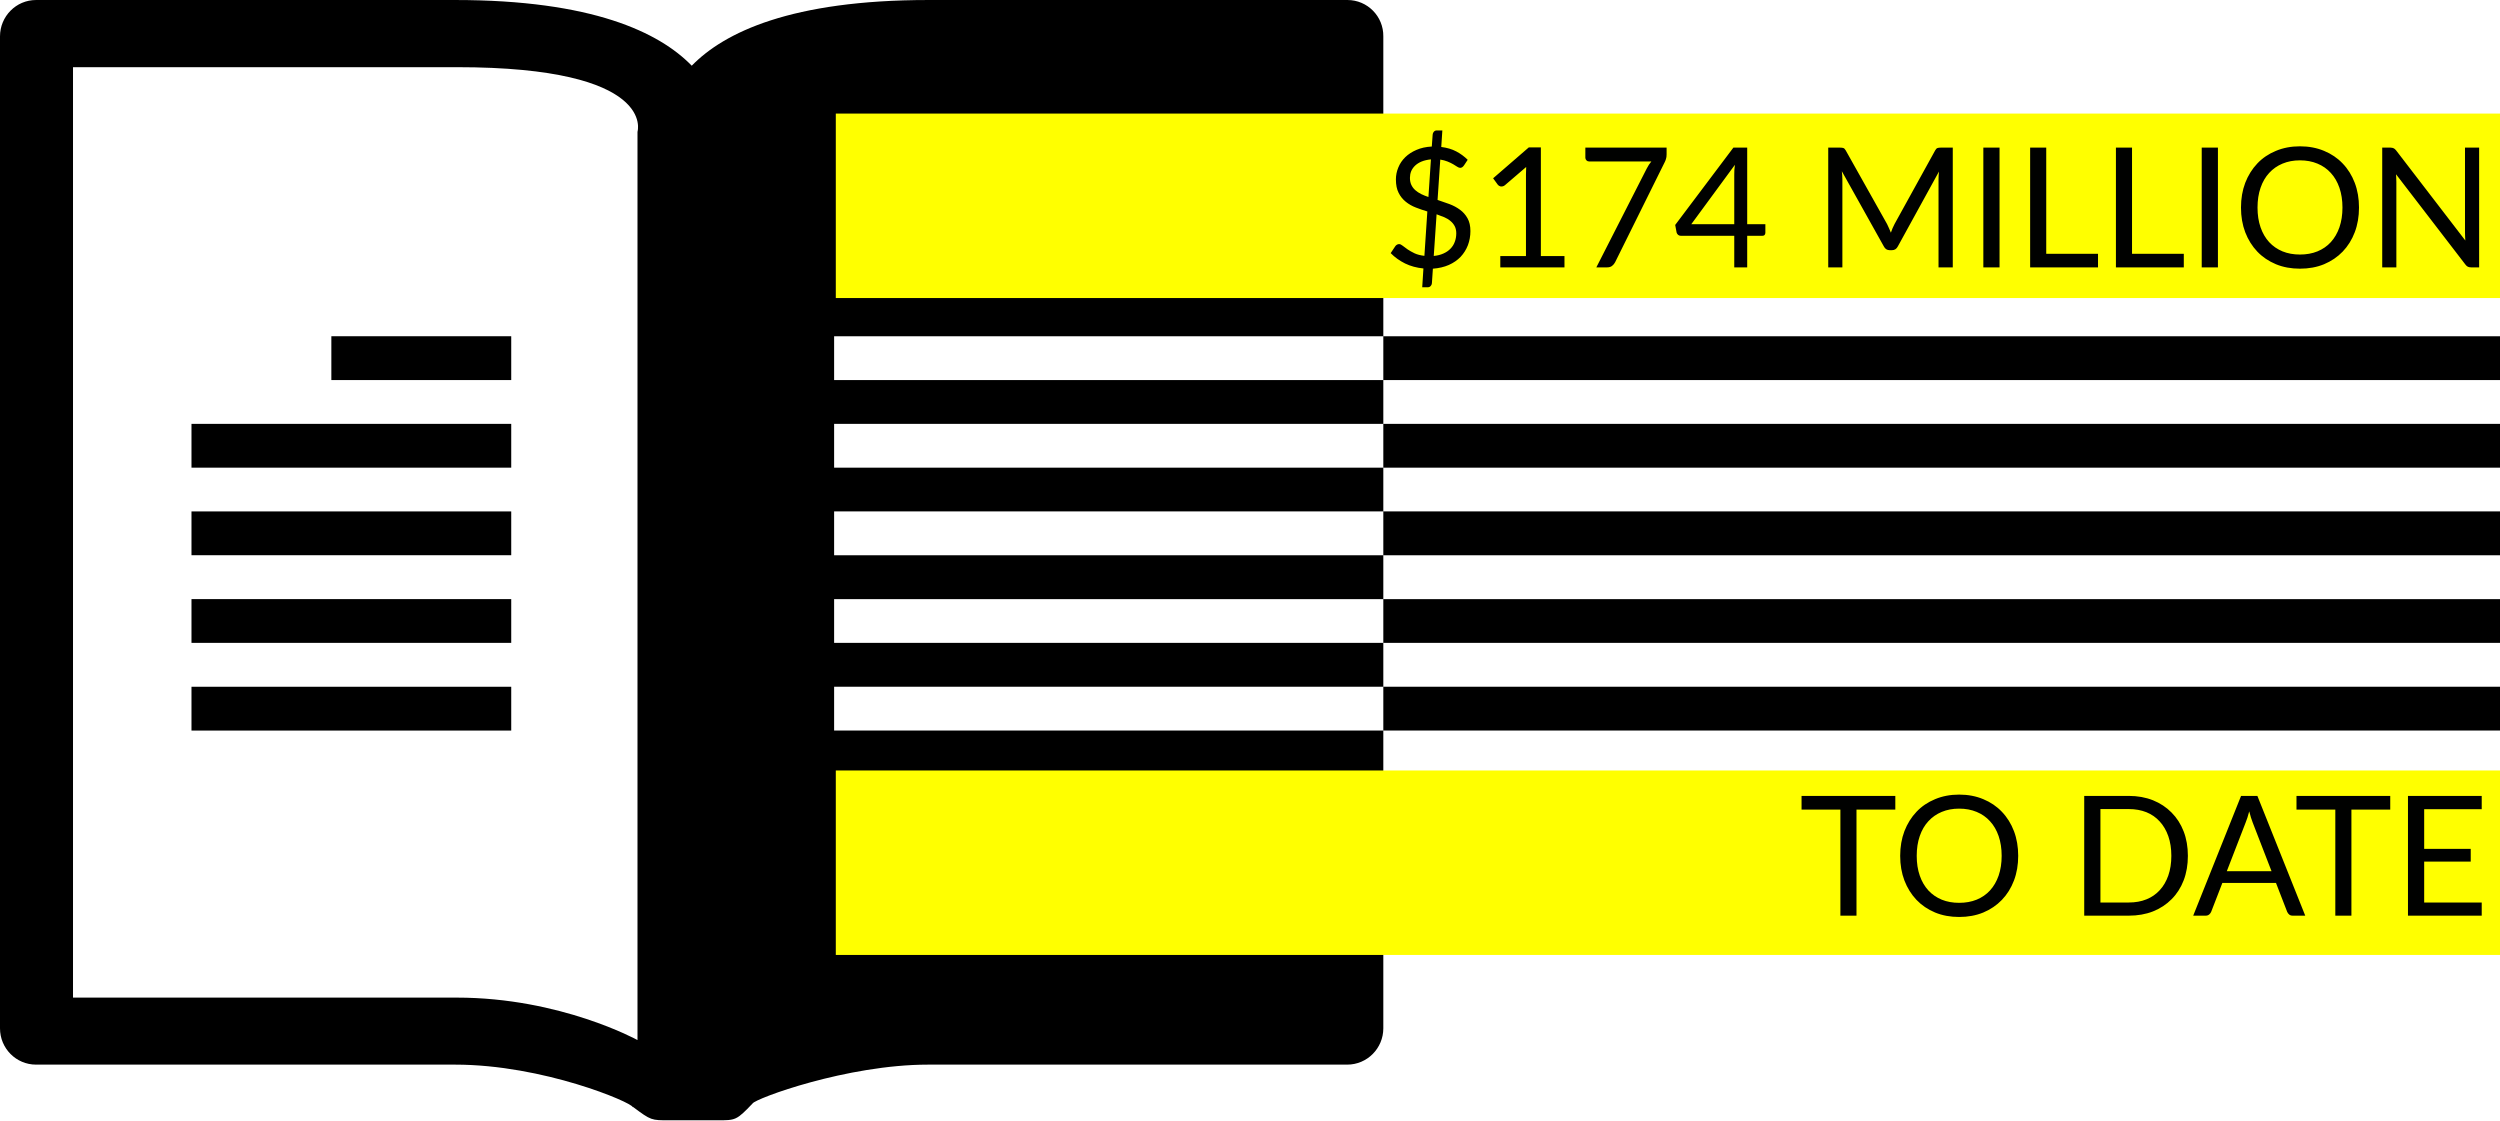
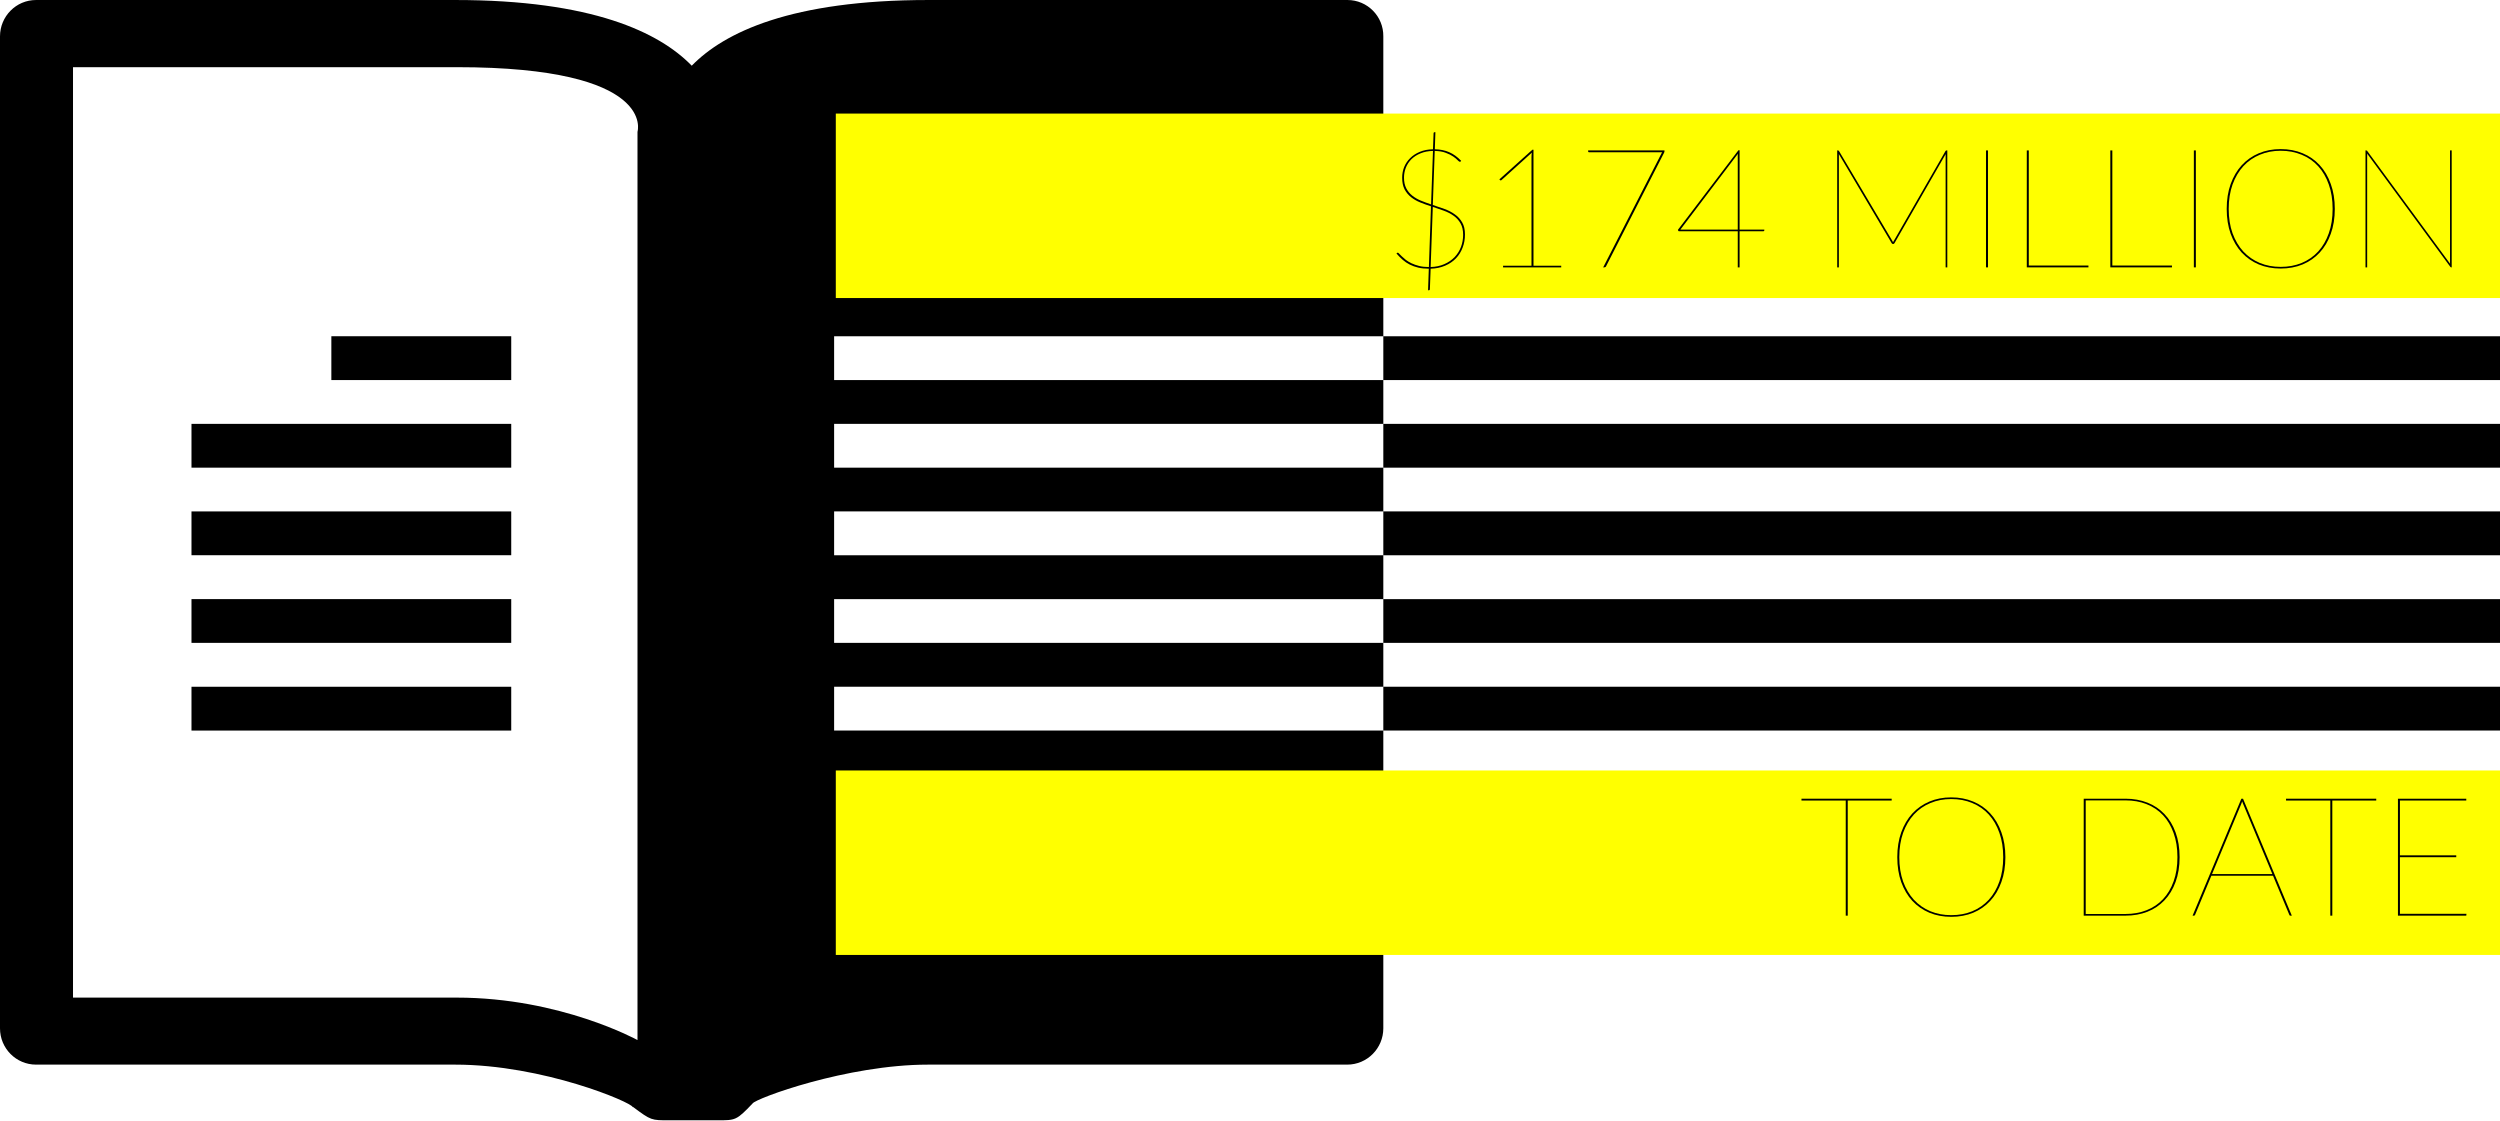
<svg xmlns="http://www.w3.org/2000/svg" version="1.1" id="svg20460" viewBox="0 0 359.133 160.932" height="45.419mm" width="101.355mm">
  <defs id="defs20462" />
  <g transform="translate(569.0535,-406.1819)" id="layer1">
    <g id="g16864" transform="translate(-603.9215,-491.9031)">
      <path id="path16866" d="m 394.001,965.265 -239.309,0 0,-6.291 239.309,0 0,6.291 z m 0,12.588 -239.309,0 0,-6.301 239.309,0 0,6.301 z m 0,12.582 -239.309,0 0,-6.287 239.309,0 0,6.287 z m 0,12.597 -239.309,0 0,-6.293 239.309,0 0,6.293 z m -239.309,-56.646 239.309,0 0,6.295 -239.309,0 0,-6.295 z m -28.246,-29.367 0,130.473 c 0,0 -11.047,-6.098 -25.953,-6.098 -3.656,0 -55.137,0 -55.137,0 l 0,-133.66 c 0,0 51.48,0 55.137,0 28.842,-0.001 25.953,9.285 25.953,9.285 z m 101.989,-18.934 -60.203,0 c -19.686,0 -29.312,4.635 -33.992,9.438 -4.674,-4.803 -14.299,-9.438 -33.988,-9.438 l -60.204,0 c -2.869,0 -5.18,2.35 -5.18,5.225 l 0,142.498 c 0,2.875 2.311,5.213 5.18,5.213 l 60.191,0 c 12.703,0 25.391,5.438 25.518,6.098 l 0.072,0 c 2.582,1.926 2.602,1.898 5.174,1.898 l 6.893,0 c 2.623,0 2.75,0.041 5.084,-2.418 0.42,-0.713 13.545,-5.578 25.223,-5.578 l 60.195,0 c 2.877,0 5.188,-2.35 5.188,-5.213 l 0,-142.498 c 0.038,-2.875 -2.282,-5.225 -5.151,-5.225 z" />
-       <rect id="rect16868" height="6.291" width="45.932" y="971.552" x="62.376" />
-       <rect id="rect16870" height="6.295" width="25.84" y="946.386" x="82.468" />
-       <rect id="rect16872" height="6.291" width="45.932" y="958.974" x="62.376" />
-       <rect id="rect16874" height="6.287" width="45.932" y="984.147" x="62.376" />
-       <rect id="rect16876" height="6.293" width="45.932" y="996.739" x="62.376" />
+       <path style="" d="m 62.376,971.552 45.932,0 0,6.291 -45.932,0 z" id="rect16868" />
+       <path style="" d="m 82.468,946.386 25.84,0 0,6.295 -25.84,0 z" id="rect16870" />
+       <path style="" d="m 62.376,958.974 45.932,0 0,6.291 -45.932,0 z" id="rect16872" />
+       <path style="" d="m 62.376,984.147 45.932,0 0,6.287 -45.932,0 z" id="rect16874" />
+       <path style="" d="m 62.376,996.739 45.932,0 0,6.293 -45.932,0 z" id="rect16876" />
    </g>
-     <rect id="rect16878" height="26.5" width="239.068" y="422.496" x="-448.988" style="fill:#ffff00" />
-     <rect id="rect16880" height="26.5" width="239.068" y="516.862" x="-448.988" style="fill:#ffff00" />
-     <text id="text16884" font-size="24" style="font-size:24px;font-family:Lato;fill:#000100" x="-370.449" y="444.59">$174 MILLION</text>
-     <text id="text16888" font-size="24" style="font-size:24px;font-family:Lato;fill:#000100" x="-310.615" y="537.718">TO DATE</text>
+     <path style="fill:#ffff00" d="m -448.988,422.496 239.068,0 0,26.5 -239.068,0 z" id="rect16878" />
+     <path style="fill:#ffff00" d="m -448.988,516.862 239.068,0 0,26.5 -239.068,0 z" id="rect16880" />
+     <g style="font-size:24px;font-family:Lato;fill:#000100" id="text16884">
+       <path d="m -363.537,444.542 q 1.104,-0.036 1.968,-0.42 0.876,-0.384 1.476,-1.008 0.6,-0.636 0.912,-1.452 0.312,-0.828 0.312,-1.752 0,-0.984 -0.372,-1.632 -0.372,-0.66 -0.984,-1.092 -0.612,-0.444 -1.404,-0.732 -0.78,-0.288 -1.596,-0.552 l -0.312,8.64 z m 0.336,-16.68 q -1.008,0.024 -1.788,0.348 -0.768,0.312 -1.308,0.84 -0.528,0.528 -0.804,1.224 -0.264,0.684 -0.264,1.428 0,0.9 0.324,1.524 0.324,0.624 0.864,1.056 0.54,0.432 1.236,0.72 0.708,0.288 1.464,0.54 l 0.276,-7.68 z m -0.024,7.764 q 0.852,0.276 1.68,0.576 0.828,0.3 1.476,0.768 0.66,0.456 1.056,1.152 0.408,0.684 0.408,1.74 0,1.008 -0.336,1.884 -0.324,0.876 -0.96,1.548 -0.636,0.66 -1.56,1.056 -0.912,0.396 -2.076,0.432 l -0.108,2.904 q 0,0.192 -0.144,0.192 l -0.12,0 0.108,-3.096 q -0.84,0 -1.512,-0.156 -0.66,-0.156 -1.212,-0.432 -0.552,-0.276 -1.02,-0.684 -0.468,-0.408 -0.9,-0.912 l 0.048,-0.048 q 0.036,-0.036 0.06,-0.048 0.024,-0.024 0.084,-0.024 0.072,0 0.204,0.156 0.144,0.144 0.372,0.372 0.24,0.228 0.576,0.504 0.348,0.264 0.816,0.492 0.48,0.228 1.092,0.384 0.612,0.156 1.404,0.156 l 0.3,-8.724 q -0.792,-0.252 -1.536,-0.552 -0.744,-0.3 -1.32,-0.756 -0.576,-0.456 -0.936,-1.128 -0.348,-0.672 -0.348,-1.68 0,-0.792 0.288,-1.524 0.3,-0.732 0.864,-1.284 0.564,-0.564 1.38,-0.9 0.828,-0.348 1.896,-0.372 l 0.084,-2.256 q 0,-0.192 0.144,-0.192 l 0.12,0 -0.084,2.448 q 1.164,0.024 2.064,0.42 0.912,0.396 1.716,1.236 l -0.048,0.072 q -0.036,0.072 -0.12,0.072 -0.12,0 -0.336,-0.228 -0.216,-0.24 -0.636,-0.528 -0.408,-0.288 -1.056,-0.528 -0.636,-0.252 -1.596,-0.276 l -0.276,7.764 z" style="font-size:24px;font-family:Lato;fill:#000100" id="path72314" />
+       <path d="m -344.779,444.35 0,0.24 -8.352,0 0,-0.24 4.08,0 0,-15.552 q 0,-0.168 0.012,-0.336 0.012,-0.18 0.036,-0.348 l -4.344,3.924 q -0.12,0.12 -0.24,0 l -0.072,-0.096 4.728,-4.248 0.168,0 0,16.656 3.984,0 z" style="font-size:24px;font-family:Lato;fill:#000100" id="path72316" />
+       <path d="m -329.945,427.79 0,0.144 q 0,0.072 -0.048,0.168 l -8.352,16.344 q -0.072,0.144 -0.264,0.144 l -0.144,0 8.376,-16.368 q 0.024,-0.048 0.048,-0.084 0.024,-0.048 0.06,-0.084 l -10.5,0 q -0.144,0 -0.144,-0.144 l 0,-0.12 10.968,0 z" style="font-size:24px;font-family:Lato;fill:#000100" id="path72318" />
+       <path d="m -319.419,439.166 0,-10.44 q 0,-0.12 0,-0.228 0.012,-0.108 0.024,-0.228 l -8.268,10.896 8.244,0 z m 3.816,0 0,0.096 q 0,0.144 -0.192,0.144 l -3.36,0 0,5.184 -0.264,0 0,-5.184 -8.352,0 q -0.132,0 -0.168,-0.024 -0.024,-0.036 -0.048,-0.096 l -0.024,-0.096 8.688,-11.424 0.168,0 0,11.4 3.552,0 z" style="font-size:24px;font-family:Lato;fill:#000100" id="path72320" />
+       <path d="m -289.318,427.79 0,16.8 -0.24,0 0,-16.056 q 0,-0.06 0,-0.108 0,-0.06 0.012,-0.12 l -7.356,12.804 q -0.084,0.12 -0.168,0.12 l -0.072,0 q -0.084,0 -0.168,-0.12 l -7.596,-12.816 q 0.012,0.06 0.012,0.12 0,0.06 0,0.12 l 0,16.056 -0.24,0 0,-16.8 0.096,0 q 0.108,0 0.168,0.096 l 7.632,12.852 q 0.048,0.072 0.072,0.132 0.036,0.06 0.06,0.12 0.024,-0.06 0.048,-0.12 0.036,-0.06 0.084,-0.132 l 7.392,-12.852 q 0.06,-0.096 0.168,-0.096 l 0.096,0 z" style="font-size:24px;font-family:Lato;fill:#000100" id="path72322" />
+       <path d="m -283.471,444.59 -0.288,0 0,-16.8 0.288,0 0,16.8 z" style="font-size:24px;font-family:Lato;fill:#000100" id="path72324" />
+       <path d="m -269.043,444.326 0,0.264 -8.856,0 0,-16.8 0.288,0 0,16.536 8.568,0 z" style="font-size:24px;font-family:Lato;fill:#000100" id="path72326" />
+       <path d="m -257.043,444.326 0,0.264 -8.856,0 0,-16.8 0.288,0 0,16.536 8.568,0 z" style="font-size:24px;font-family:Lato;fill:#000100" id="path72328" />
+       <path d="m -253.611,444.59 -0.288,0 0,-16.8 0.288,0 0,16.8 z" style="font-size:24px;font-family:Lato;fill:#000100" id="path72330" />
+       <path d="m -233.652,436.19 q 0,1.992 -0.576,3.576 -0.564,1.584 -1.596,2.7 -1.02,1.104 -2.448,1.704 -1.428,0.588 -3.156,0.588 -1.716,0 -3.144,-0.588 -1.416,-0.6 -2.448,-1.704 -1.02,-1.116 -1.596,-2.7 -0.564,-1.584 -0.564,-3.576 0,-1.98 0.564,-3.564 0.576,-1.596 1.596,-2.712 1.032,-1.116 2.448,-1.716 1.428,-0.6 3.144,-0.6 1.728,0 3.156,0.6 1.428,0.588 2.448,1.704 1.032,1.116 1.596,2.712 0.576,1.584 0.576,3.576 z m -0.312,0 q 0,-1.956 -0.552,-3.504 -0.54,-1.548 -1.524,-2.628 -0.984,-1.08 -2.364,-1.644 -1.368,-0.576 -3.024,-0.576 -1.632,0 -3,0.576 -1.368,0.564 -2.364,1.644 -0.984,1.08 -1.548,2.628 -0.552,1.548 -0.552,3.504 0,1.956 0.552,3.504 0.564,1.536 1.548,2.616 0.996,1.068 2.364,1.644 1.368,0.564 3,0.564 1.656,0 3.024,-0.564 1.38,-0.576 2.364,-1.644 0.984,-1.08 1.524,-2.616 0.552,-1.548 0.552,-3.504 z" style="font-size:24px;font-family:Lato;fill:#000100" id="path72332" />
+       <path d="m -216.859,427.79 0,16.8 -0.072,0 q -0.072,0 -0.132,-0.084 l -11.952,-16.272 q 0.012,0.084 0.012,0.156 0,0.072 0,0.144 l 0,16.056 -0.24,0 0,-16.8 0.096,0 q 0.108,0 0.168,0.096 l 11.892,16.188 q -0.012,-0.06 -0.012,-0.12 0,-0.072 0,-0.132 l 0,-16.032 0.24,0 z" style="font-size:24px;font-family:Lato;fill:#000100" id="path72334" />
+     </g>
+     <g style="font-size:24px;font-family:Lato;fill:#000100" id="text16888">
+       <path d="m -297.307,521.182 -6.312,0 0,16.536 -0.288,0 0,-16.536 -6.36,0 0,-0.264 12.96,0 0,0.264 z" style="font-size:24px;font-family:Lato;fill:#000100" id="path72337" />
+       <path d="m -280.974,529.318 q 0,1.992 -0.576,3.576 -0.564,1.584 -1.596,2.7 -1.02,1.104 -2.448,1.704 -1.428,0.588 -3.156,0.588 -1.716,0 -3.144,-0.588 -1.416,-0.6 -2.448,-1.704 -1.02,-1.116 -1.596,-2.7 -0.564,-1.584 -0.564,-3.576 0,-1.98 0.564,-3.564 0.576,-1.596 1.596,-2.712 1.032,-1.116 2.448,-1.716 1.428,-0.6 3.144,-0.6 1.728,0 3.156,0.6 1.428,0.588 2.448,1.704 1.032,1.116 1.596,2.712 0.576,1.584 0.576,3.576 z m -0.312,0 q 0,-1.956 -0.552,-3.504 -0.54,-1.548 -1.524,-2.628 -0.984,-1.08 -2.364,-1.644 -1.368,-0.576 -3.024,-0.576 -1.632,0 -3,0.576 -1.368,0.564 -2.364,1.644 -0.984,1.08 -1.548,2.628 -0.552,1.548 -0.552,3.504 0,1.956 0.552,3.504 0.564,1.536 1.548,2.616 0.996,1.068 2.364,1.644 1.368,0.564 3,0.564 1.656,0 3.024,-0.564 1.38,-0.576 2.364,-1.644 0.984,-1.08 1.524,-2.616 0.552,-1.548 0.552,-3.504 z" style="font-size:24px;font-family:Lato;fill:#000100" id="path72339" />
+       <path d="m -255.946,529.318 q 0,1.992 -0.576,3.552 -0.564,1.56 -1.596,2.64 -1.02,1.08 -2.448,1.644 -1.428,0.564 -3.156,0.564 l -6,0 0,-16.8 6,0 q 1.728,0 3.156,0.564 1.428,0.564 2.448,1.644 1.032,1.08 1.596,2.64 0.576,1.56 0.576,3.552 z m -0.312,0 q 0,-1.956 -0.552,-3.468 -0.54,-1.524 -1.524,-2.568 -0.984,-1.044 -2.364,-1.584 -1.368,-0.54 -3.024,-0.54 l -5.712,0 0,16.32 5.712,0 q 1.656,0 3.024,-0.54 1.38,-0.54 2.364,-1.584 0.984,-1.044 1.524,-2.556 0.552,-1.524 0.552,-3.48 z" style="font-size:24px;font-family:Lato;fill:#000100" id="path72341" />
+       <path d="m -242.623,531.742 -4.14,-9.936 q -0.06,-0.132 -0.108,-0.252 -0.036,-0.12 -0.084,-0.252 -0.048,0.132 -0.096,0.252 -0.036,0.12 -0.096,0.252 l -4.14,9.936 8.664,0 z m 2.796,5.976 -0.216,0 q -0.108,0 -0.144,-0.12 l -2.34,-5.616 -8.856,0 -2.34,5.616 q -0.036,0.12 -0.168,0.12 l -0.192,0 7.008,-16.8 0.24,0 7.008,16.8 z" style="font-size:24px;font-family:Lato;fill:#000100" id="path72343" />
+       <path d="m -227.698,521.182 -6.312,0 0,16.536 -0.288,0 0,-16.536 -6.36,0 0,-0.264 12.96,0 0,0.264 z" style="font-size:24px;font-family:Lato;fill:#000100" id="path72345" />
+       <path d="m -214.741,537.454 -0.024,0.264 -9.816,0 0,-16.8 9.816,0 0,0.264 -9.528,0 0,7.872 8.088,0 0,0.264 -8.088,0 0,8.136 9.552,0 z" style="font-size:24px;font-family:Lato;fill:#000100" id="path72347" />
+     </g>
  </g>
</svg>
